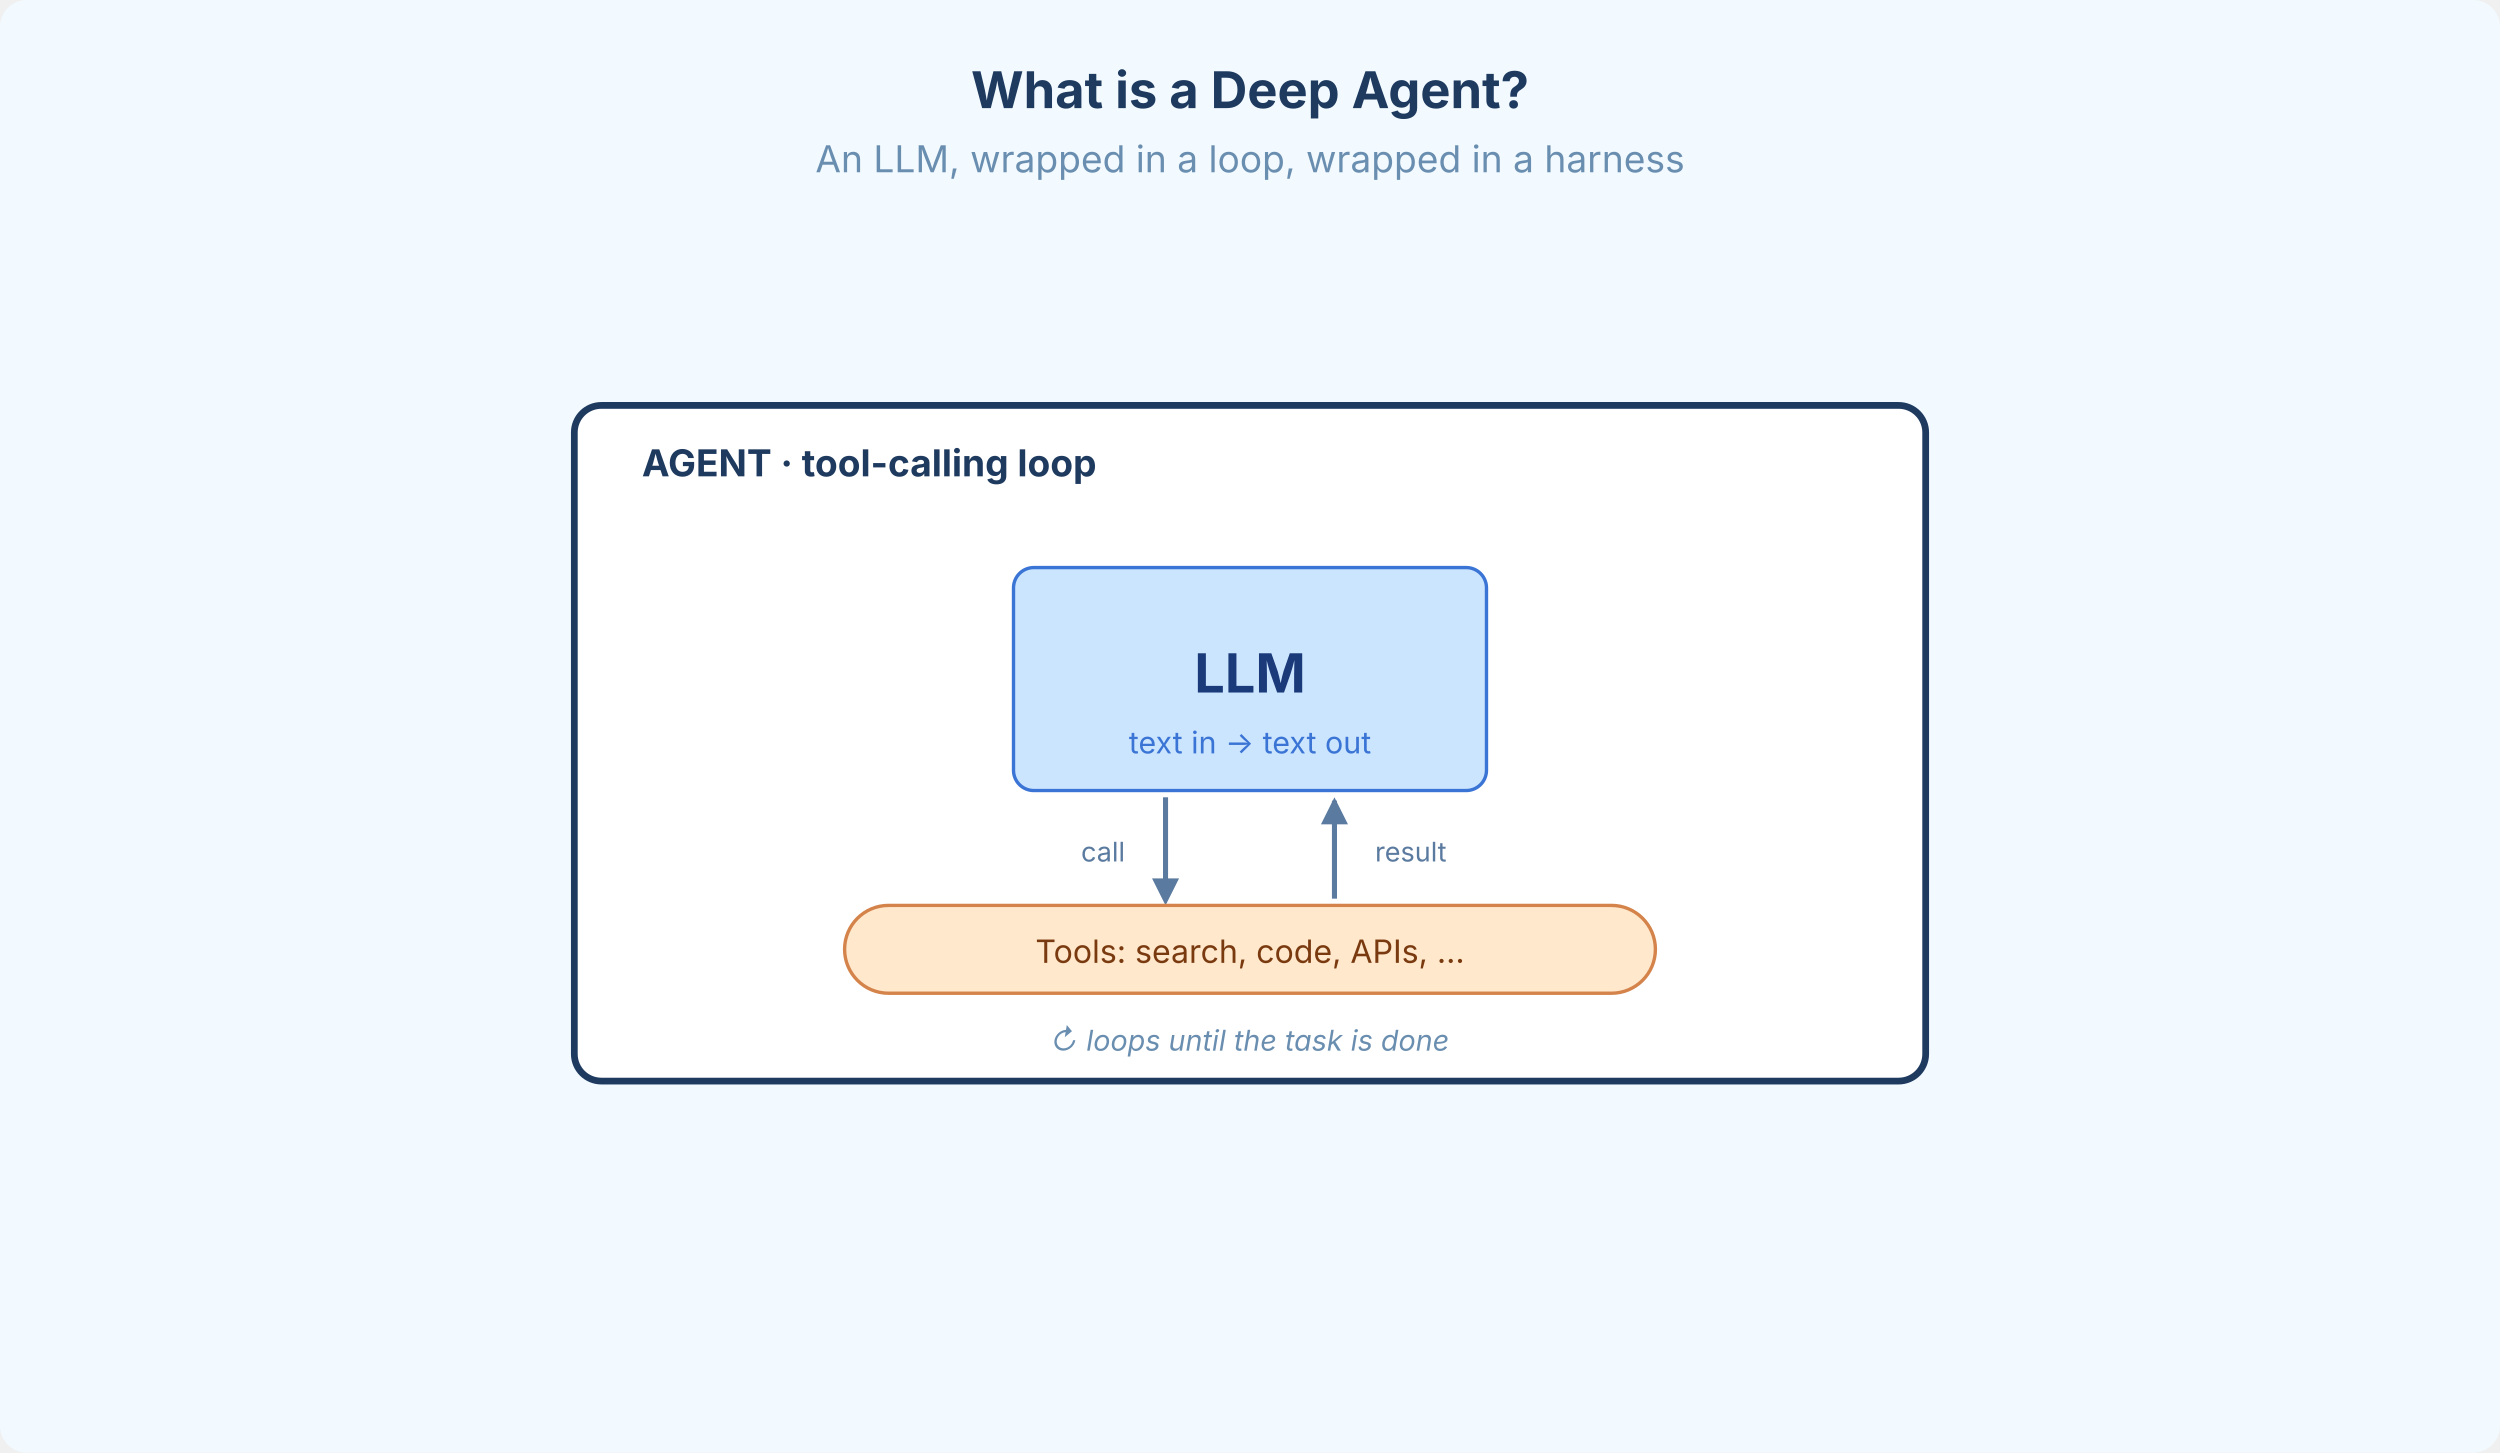
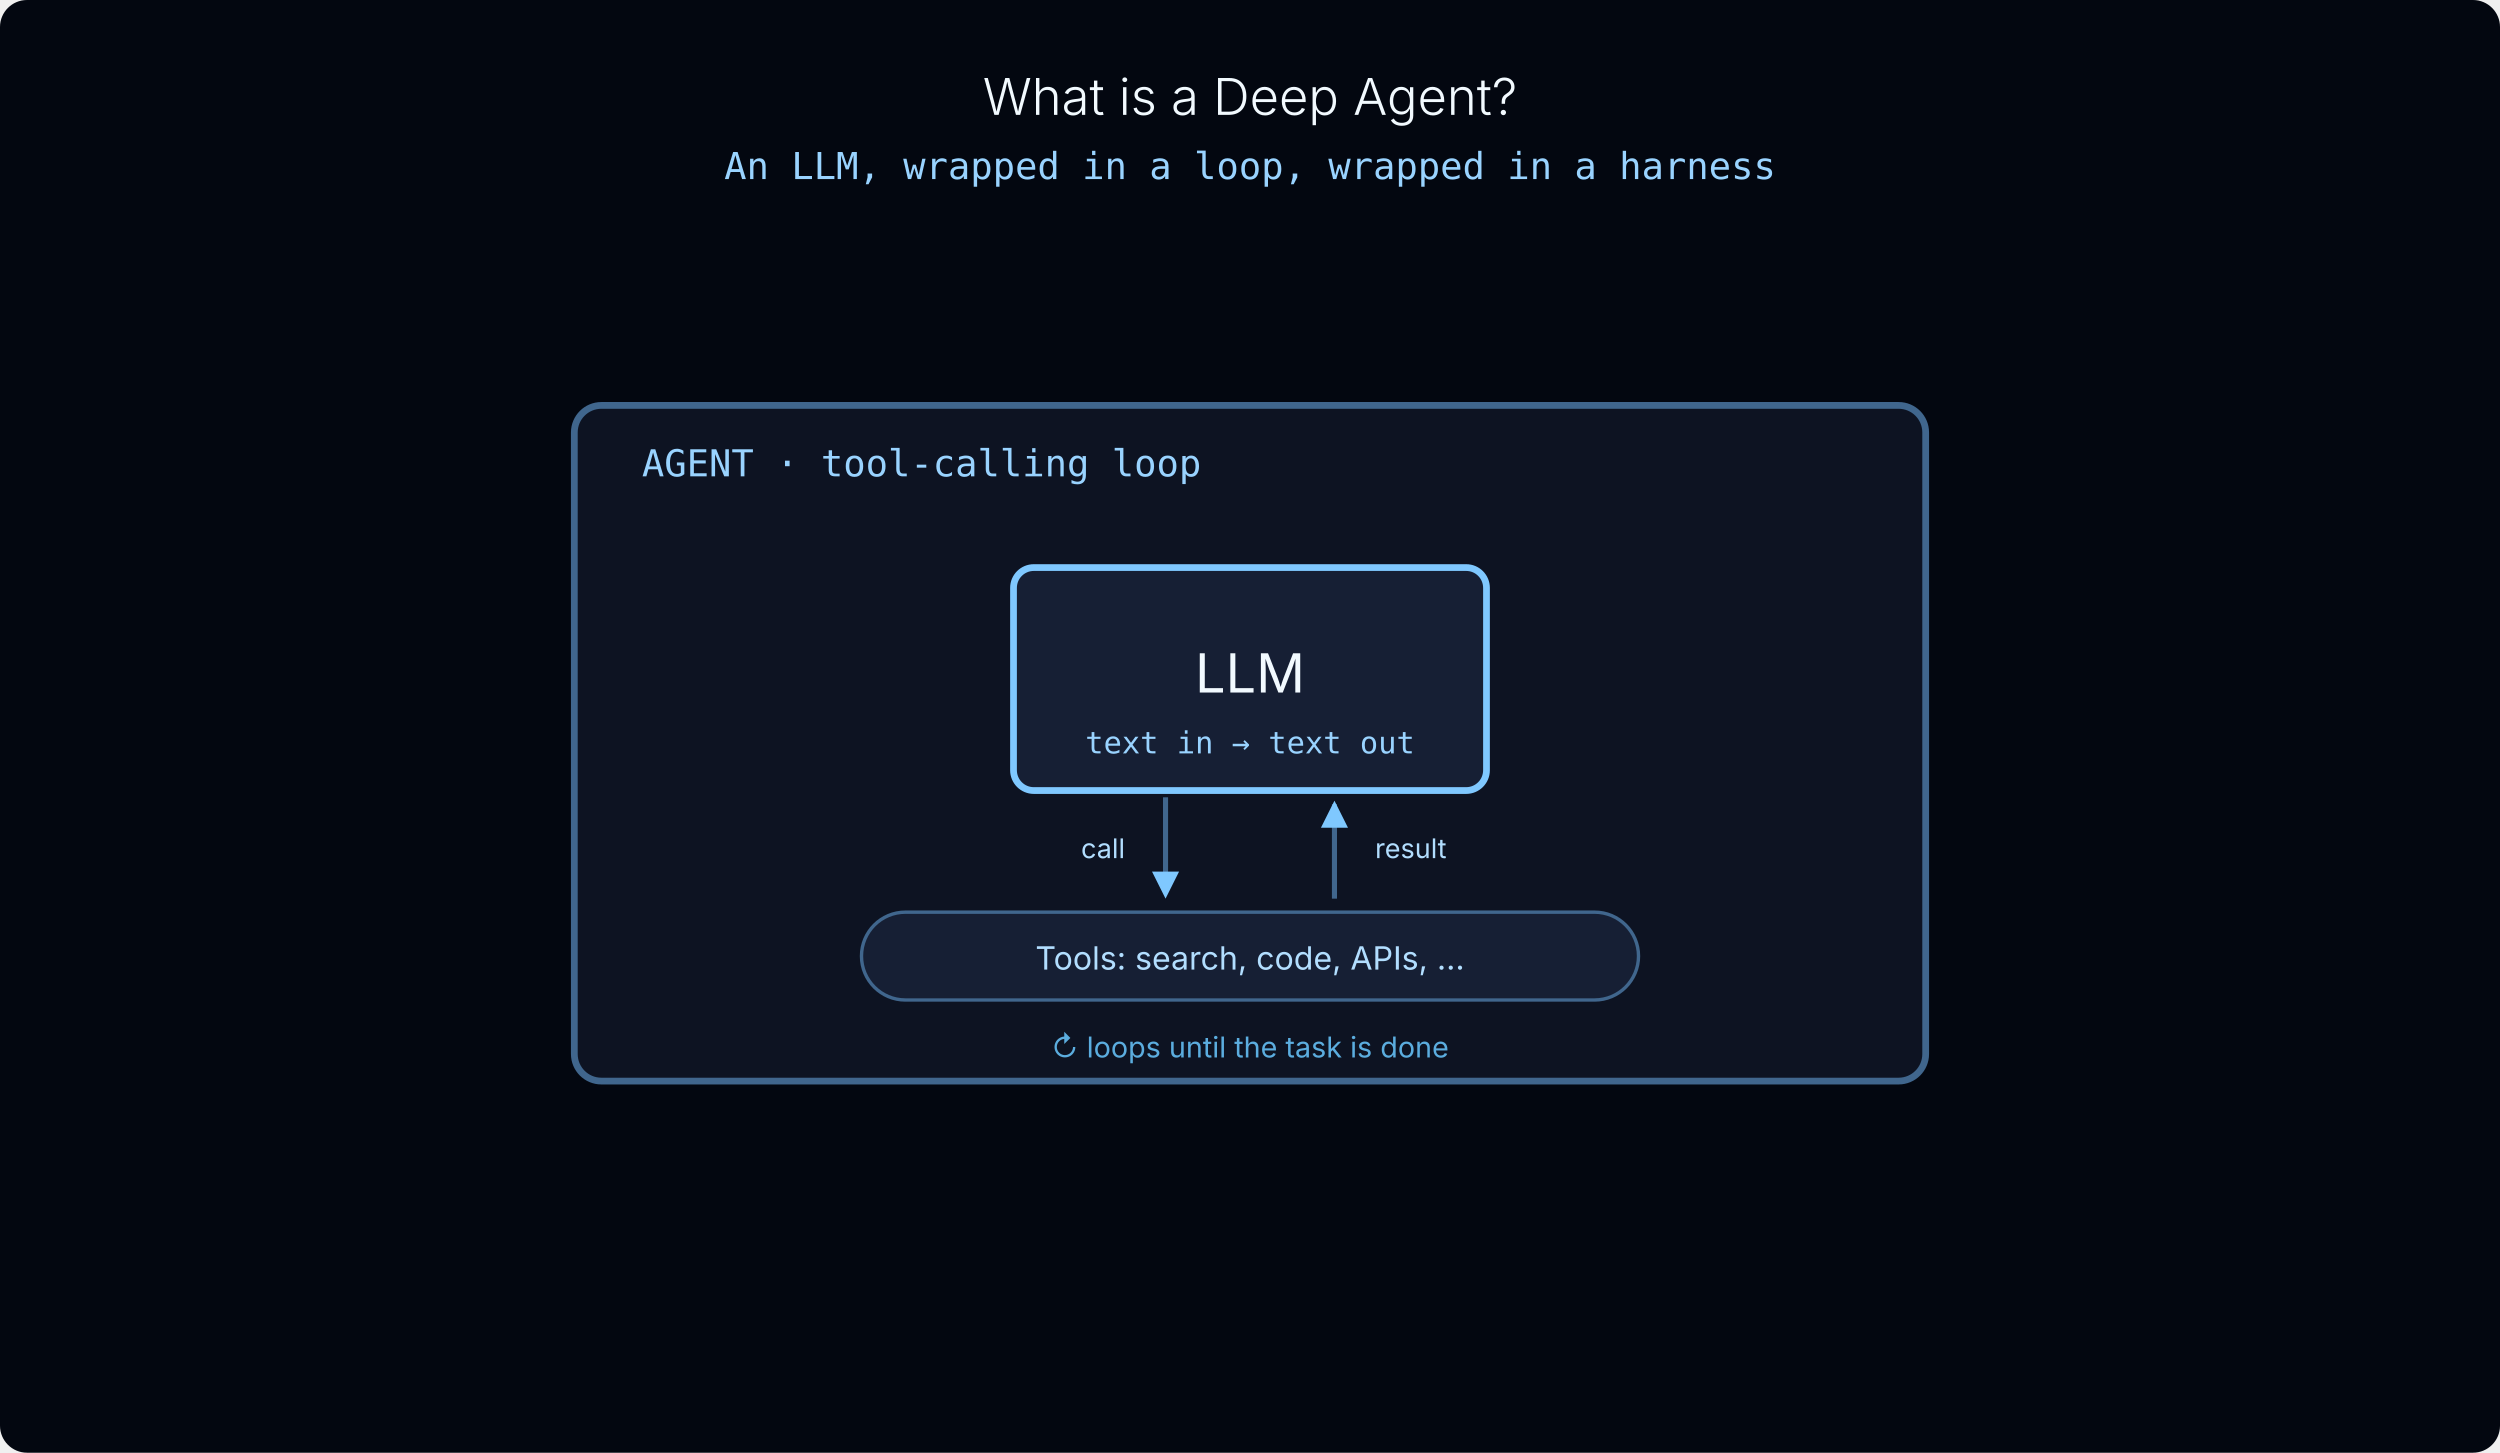
- <svg xmlns="http://www.w3.org/2000/svg" width="740" height="430" font-family="-apple-system, BlinkMacSystemFont, 'Segoe UI', sans-serif">
-   <rect width="740" height="430" fill="#F2FAFF" rx="8" />
-   <text x="370" y="32" text-anchor="middle" font-size="15" font-weight="700" fill="#1E3A5F">What is a Deep Agent?</text>
-   <text x="370" y="51" text-anchor="middle" font-size="11" fill="#6A8EB0">An LLM, wrapped in a loop, wrapped in a harness</text>
-   <rect x="170" y="120" width="400" height="200" rx="8" fill="white" stroke="#1E3A5F" stroke-width="2" />
-   <text x="190" y="141" font-size="11" font-weight="700" fill="#1E3A5F">AGENT  ·  tool-calling loop</text>
-   <rect x="300" y="168" width="140" height="66" rx="6" fill="#CCE5FF" stroke="#3A74D4" stroke-width="1" />
-   <text x="370" y="205" text-anchor="middle" font-size="16" font-weight="700" fill="#1A3A7A">LLM</text>
-   <text x="370" y="223" text-anchor="middle" font-size="9" fill="#3A74D4">text in → text out</text>
-   <line x1="345" y1="236" x2="345" y2="265" stroke="#5A7A9F" stroke-width="1.5" />
-   <polygon points="341,260 345,268 349,260" fill="#5A7A9F" />
-   <text x="333" y="255" text-anchor="end" font-size="8" fill="#5A7A9F">call</text>
-   <line x1="395" y1="266" x2="395" y2="237" stroke="#5A7A9F" stroke-width="1.5" />
-   <polygon points="391,244 395,236 399,244" fill="#5A7A9F" />
-   <text x="407" y="255" text-anchor="start" font-size="8" fill="#5A7A9F">result</text>
-   <rect x="250" y="268" width="240" height="26" rx="13" fill="#FFE8CC" stroke="#D4834A" stroke-width="1" />
-   <text x="370" y="285" text-anchor="middle" font-size="9.5" fill="#7A3A10">Tools: search, code, APIs, …</text>
-   <text x="370" y="311" text-anchor="middle" font-size="8.5" font-style="italic" fill="#6A8EB0">↻ loops until the task is done</text>
+ <svg xmlns="http://www.w3.org/2000/svg" width="740" height="430" font-family="'Inter', -apple-system, BlinkMacSystemFont, 'Segoe UI', sans-serif">
+   <rect width="740" height="430" fill="#030710" rx="8" />
+   <text x="370" y="34" text-anchor="middle" font-size="15" font-weight="300" fill="#F2FAFF">What is a Deep Agent?</text>
+   <text x="370" y="53" text-anchor="middle" font-size="11" fill="#99D3FF" font-family="'IBM Plex Mono', ui-monospace, SFMono-Regular, Menlo, Consolas, monospace">An LLM, wrapped in a loop, wrapped in a harness</text>
+   <rect x="170" y="120" width="400" height="200" rx="8" fill="#0D1322" stroke="#40668D" stroke-width="2" />
+   <text x="190" y="141" font-size="11" font-weight="400" fill="#99D3FF" font-family="'IBM Plex Mono', ui-monospace, SFMono-Regular, Menlo, Consolas, monospace">AGENT  ·  tool-calling loop</text>
+   <rect x="300" y="168" width="140" height="66" rx="6" fill="#161F34" stroke="#7FC8FF" stroke-width="2" />
+   <text x="370" y="205" text-anchor="middle" font-size="16" font-weight="400" fill="#F2FAFF">LLM</text>
+   <text x="370" y="223" text-anchor="middle" font-size="9" fill="#99D3FF" font-family="'IBM Plex Mono', ui-monospace, SFMono-Regular, Menlo, Consolas, monospace">text in → text out</text>
+   <line x1="345" y1="236" x2="345" y2="262" stroke="#40668D" stroke-width="1.5" />
+   <polygon points="341,258 345,266 349,258" fill="#7FC8FF" />
+   <text x="333" y="254" text-anchor="end" font-size="8" fill="#B2DEFF">call</text>
+   <line x1="395" y1="266" x2="395" y2="238" stroke="#40668D" stroke-width="1.5" />
+   <polygon points="391,245 395,237 399,245" fill="#7FC8FF" />
+   <text x="407" y="254" text-anchor="start" font-size="8" fill="#B2DEFF">result</text>
+   <rect x="255" y="270" width="230" height="26" rx="13" fill="#161F34" stroke="#40668D" stroke-width="1" />
+   <text x="370" y="287" text-anchor="middle" font-size="9.5" fill="#B2DEFF">Tools: search, code, APIs, …</text>
+   <text x="370" y="313" text-anchor="middle" font-size="8.5" fill="#5BADDF">↻ loops until the task is done</text>
</svg>
